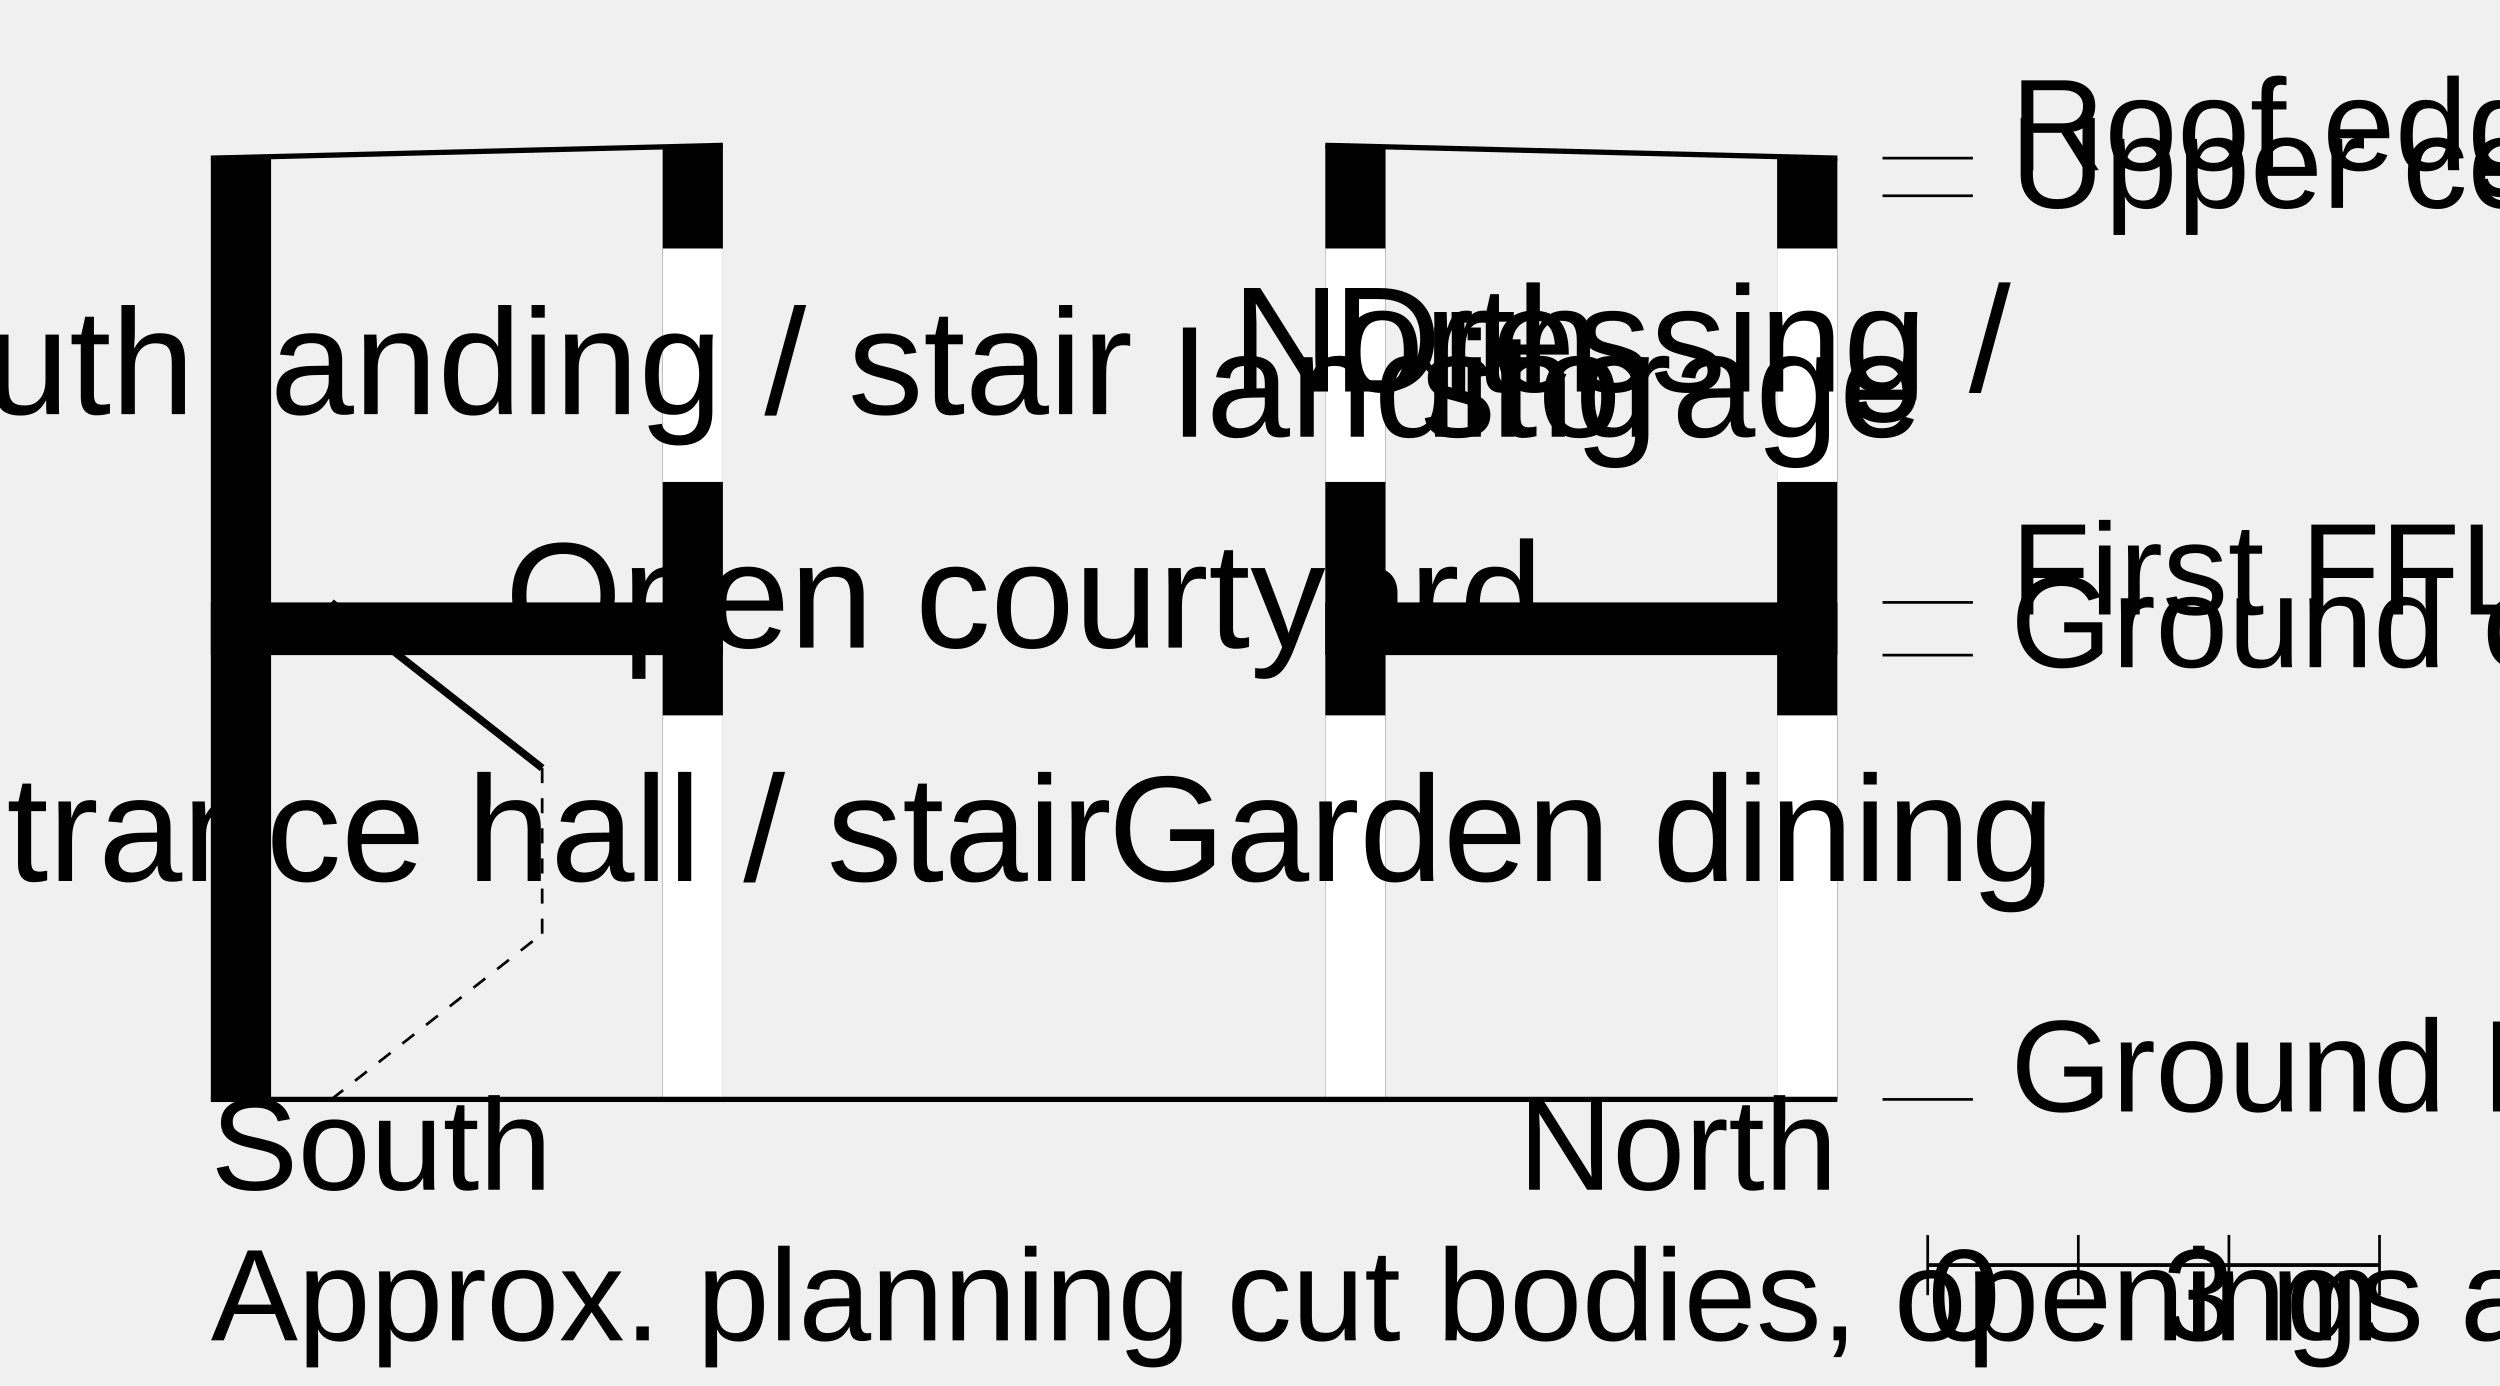
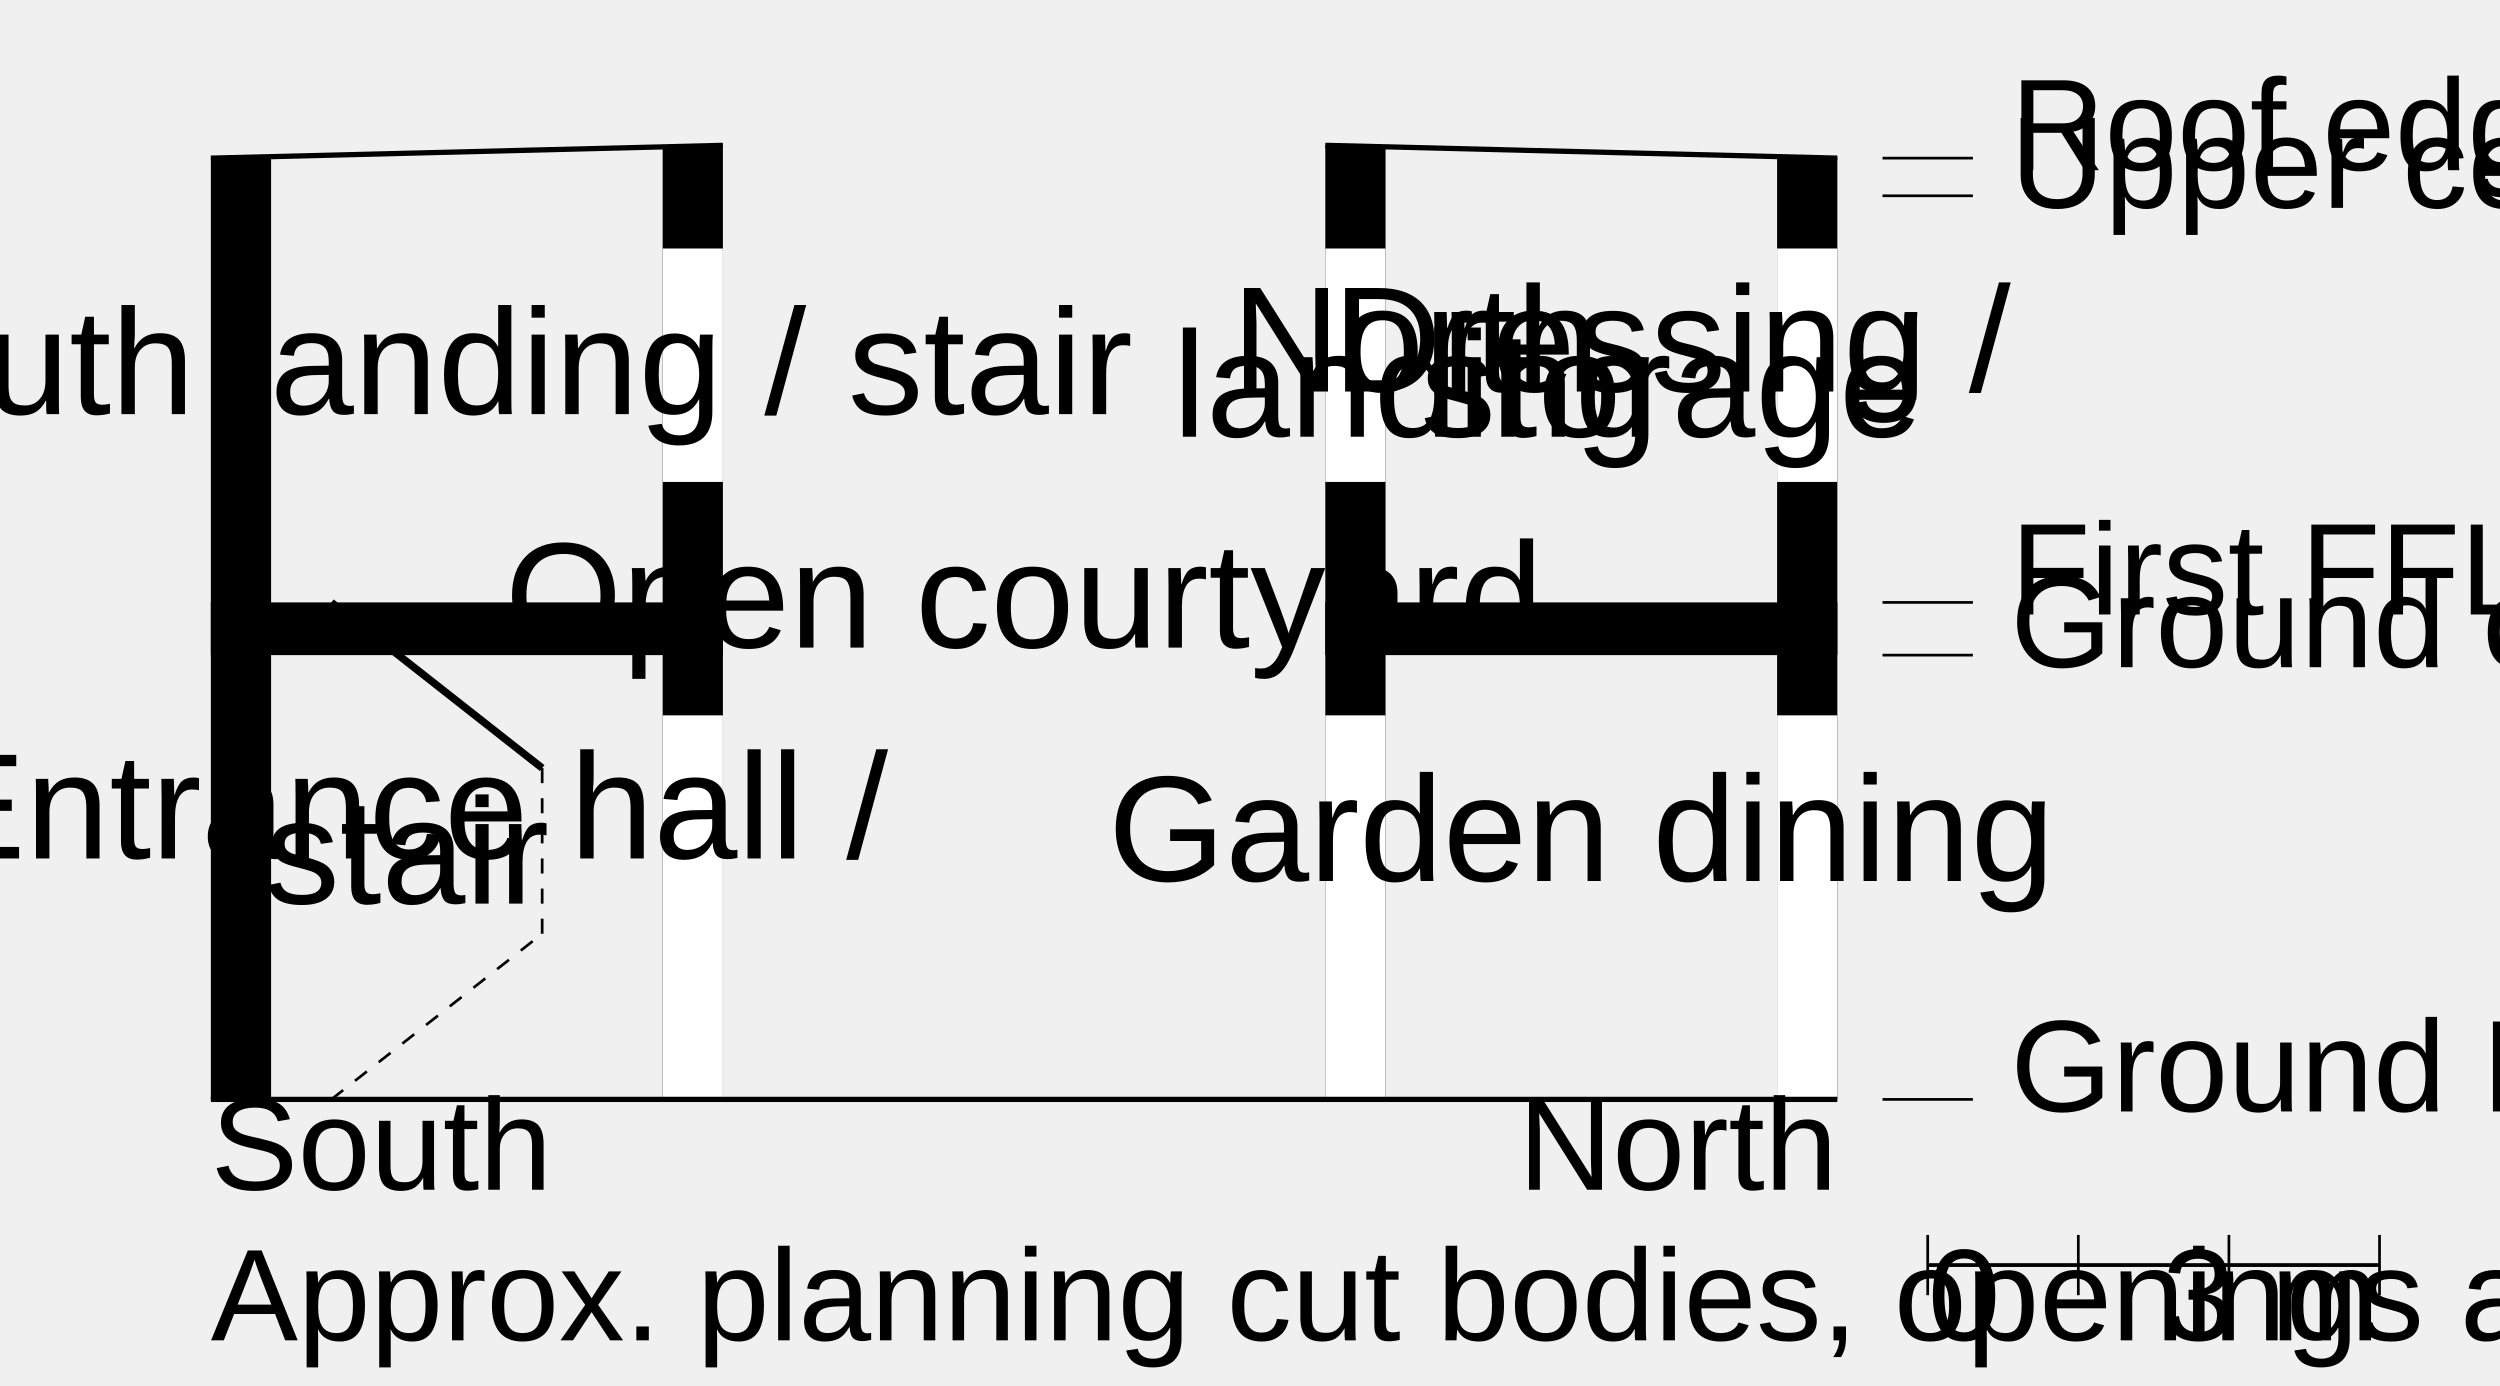
<svg xmlns="http://www.w3.org/2000/svg" width="166mm" height="92mm" viewBox="0 0 166 92" role="img" aria-labelledby="title desc" data-view-id="REFERENCE-HOUSE-PRINCIPAL-LONGITUDINAL-SECTION" data-source-id="RH-C1-REFERENCE-HOUSE" data-scale-denominator="100">
  <style>.line-cut{stroke:#000000;stroke-width:0.5;fill:none;stroke-linecap:butt;stroke-linejoin:miter}.line-profile{stroke:#000000;stroke-width:0.35;fill:none;stroke-linecap:butt;stroke-linejoin:miter}.line-primary{stroke:#000000;stroke-width:0.25;fill:none;stroke-linecap:butt;stroke-linejoin:miter}.line-secondary{stroke:#000000;stroke-width:0.18;fill:none;stroke-linecap:butt;stroke-linejoin:miter}.text-label{font-family:Arial, Helvetica, sans-serif;font-size:2.646mm;font-weight:400;fill:#000000}.text-note{font-family:Arial, Helvetica, sans-serif;font-size:2.293mm;font-weight:400;fill:#000000}.text-marker{font-family:Arial, Helvetica, sans-serif;font-size:2.293mm;font-weight:700;fill:#000000}.dash-overhead{stroke-dasharray:3 1.5}.dash-datum{stroke-dasharray:6 1.5 1 1.5}.dash-provisional{stroke-dasharray:1 1}.fill-paper{fill:#ffffff;stroke:none}.fill-ink{fill:#000000;stroke:none}.fill-context{fill:#666666;stroke:none}.fill-faint{fill:#a6a6a6;stroke:none}</style>
  <rect x="14" y="40" width="34" height="3.5" class="fill-ink" data-entity="floor-zone-south" data-provisional="true" data-representation="inter-storey-planning-zone" />
  <rect x="88" y="40" width="34" height="3.5" class="fill-ink" data-entity="floor-zone-north" data-provisional="true" data-representation="inter-storey-planning-zone" />
  <rect x="14" y="10.5" width="4" height="62.5" class="fill-ink" data-entity="cut-wall-outer-south" data-provisional="true" data-representation="cut-wall-body" />
  <rect x="44" y="9.65" width="4" height="63.35" class="fill-ink" data-entity="cut-wall-court-south" data-provisional="true" data-representation="cut-wall-body" />
  <rect x="88" y="9.65" width="4" height="63.35" class="fill-ink" data-entity="cut-wall-court-north" data-provisional="true" data-representation="cut-wall-body" />
  <rect x="118" y="10.5" width="4" height="62.5" class="fill-ink" data-entity="cut-wall-outer-north" data-provisional="true" data-representation="cut-wall-body" />
  <rect x="44" y="47.5" width="4" height="25.5" class="fill-paper" data-entity="opening-court-south-ground" data-host="court-south" data-level="GROUND" data-provisional="true" data-role="major-opening" />
  <rect x="88" y="47.5" width="4" height="25.5" class="fill-paper" data-entity="opening-court-north-ground" data-host="court-north" data-level="GROUND" data-provisional="true" data-role="major-opening" />
  <rect x="44" y="16.5" width="4" height="15.5" class="fill-paper" data-entity="opening-court-south-first" data-host="court-south" data-level="FIRST" data-provisional="true" data-role="window" />
  <rect x="88" y="16.5" width="4" height="15.5" class="fill-paper" data-entity="opening-court-north-first" data-host="court-north" data-level="FIRST" data-provisional="true" data-role="window" />
  <rect x="118" y="47.5" width="4" height="25.5" class="fill-paper" data-entity="opening-outer-north-ground" data-host="outer-north" data-level="GROUND" data-provisional="true" data-role="garden-logistics-opening" />
  <rect x="118" y="16.5" width="4" height="15.5" class="fill-paper" data-entity="opening-outer-north-first" data-host="outer-north" data-level="FIRST" data-provisional="true" data-role="window" />
  <line x1="14" y1="10.5" x2="48" y2="9.65" class="line-profile" data-entity="roof-profile-south" data-direction="outward" />
  <line x1="88" y1="9.65" x2="122" y2="10.5" class="line-profile" data-entity="roof-profile-north" data-direction="outward" />
  <line x1="14" y1="73" x2="122" y2="73" class="line-profile" data-entity="ground-termination" data-treatment="terminate-at-ground-ffl-no-foundation-or-site-profile" />
  <line x1="22" y1="73" x2="36" y2="62" class="line-secondary dash-provisional" data-entity="stair-flight-1-beyond" data-provisional="true" data-relation="beyond" />
  <line x1="36" y1="62" x2="36" y2="51" class="line-secondary dash-provisional" data-entity="stair-flight-2-perpendicular-beyond" data-provisional="true" data-relation="perpendicular-beyond" />
  <line x1="36" y1="51" x2="22" y2="40" class="line-cut" data-entity="stair-flight-3-cut" data-provisional="true" data-relation="cut" />
-   <text x="31" y="58.5" class="text-label" text-anchor="middle" data-entity="label-ground-south">Entrance hall / stair</text>
+   <text x="27" y="57" class="text-label" text-anchor="middle" data-entity="label-ground-south-1">Entrance hall /</text>
+   <text x="27" y="60" class="text-label" text-anchor="middle" data-entity="label-ground-south-2">stair</text>
  <text x="105" y="58.5" class="text-label" text-anchor="middle" data-entity="label-ground-north">Garden dining</text>
  <text x="31" y="27.5" class="text-label" text-anchor="middle" data-entity="label-upper-south">South landing / stair</text>
  <text x="94" y="26" class="text-label" text-anchor="middle" data-entity="label-upper-north-1">North</text>
  <text x="94" y="29" class="text-label" text-anchor="middle" data-entity="label-upper-north-2">landing</text>
  <text x="111" y="26" class="text-label" text-anchor="middle" data-entity="label-upper-dressing-1">Dressing /</text>
  <text x="111" y="29" class="text-label" text-anchor="middle" data-entity="label-upper-dressing-2">storage</text>
  <text x="68" y="43" class="text-label" text-anchor="middle" data-entity="label-courtyard">Open courtyard</text>
  <text x="14" y="79" class="text-note" text-anchor="start" data-entity="label-south">South</text>
  <text x="122" y="79" class="text-note" text-anchor="end" data-entity="label-north">North</text>
  <line x1="125" y1="73" x2="132" y2="73" class="line-secondary dash-datum" data-entity="level-ground-ffl" data-elevation="0" />
  <text x="133.5" y="73.8" class="text-note" text-anchor="start" data-entity="level-text-ground-ffl">Ground FFL ±0</text>
  <line x1="125" y1="43.5" x2="132" y2="43.5" class="line-secondary dash-datum" data-entity="level-ground-ceiling" data-elevation="2950" />
  <text x="133.5" y="44.3" class="text-note" text-anchor="start" data-entity="level-text-ground-ceiling">Ground ceiling +2950</text>
  <line x1="125" y1="40" x2="132" y2="40" class="line-secondary dash-datum" data-entity="level-first-ffl" data-elevation="3300" />
  <text x="133.5" y="40.8" class="text-note" text-anchor="start" data-entity="level-text-first-ffl">First FFL +3300</text>
  <line x1="125" y1="13" x2="132" y2="13" class="line-secondary dash-datum" data-entity="level-upper-ceiling" data-elevation="6000" />
  <text x="133.5" y="13.8" class="text-note" text-anchor="start" data-entity="level-text-upper-ceiling">Upper ceiling +6000</text>
  <line x1="125" y1="10.5" x2="132" y2="10.5" class="line-secondary dash-datum" data-entity="level-roof-edge" data-elevation="6250" />
  <text x="133.5" y="11.3" class="text-note" text-anchor="start" data-entity="level-text-roof-edge">Roof edge +6250</text>
  <line x1="128" y1="84" x2="158" y2="84" class="line-primary" data-entity="scale-bar" />
  <line x1="128" y1="82" x2="128" y2="86" class="line-secondary" data-entity="scale-tick-0" />
  <line x1="138" y1="82" x2="138" y2="86" class="line-secondary" data-entity="scale-tick-1" />
  <line x1="148" y1="82" x2="148" y2="86" class="line-secondary" data-entity="scale-tick-2" />
  <line x1="158" y1="82" x2="158" y2="86" class="line-secondary" data-entity="scale-tick-3" />
  <text x="128" y="89" class="text-note" text-anchor="start" data-entity="scale-zero">0</text>
  <text x="158" y="89" class="text-note" text-anchor="end" data-entity="scale-three">3 m</text>
  <text x="14" y="89" class="text-note" text-anchor="start" data-entity="approx-note">Approx. planning cut bodies, openings and stair; no construction build-ups.</text>
</svg>
